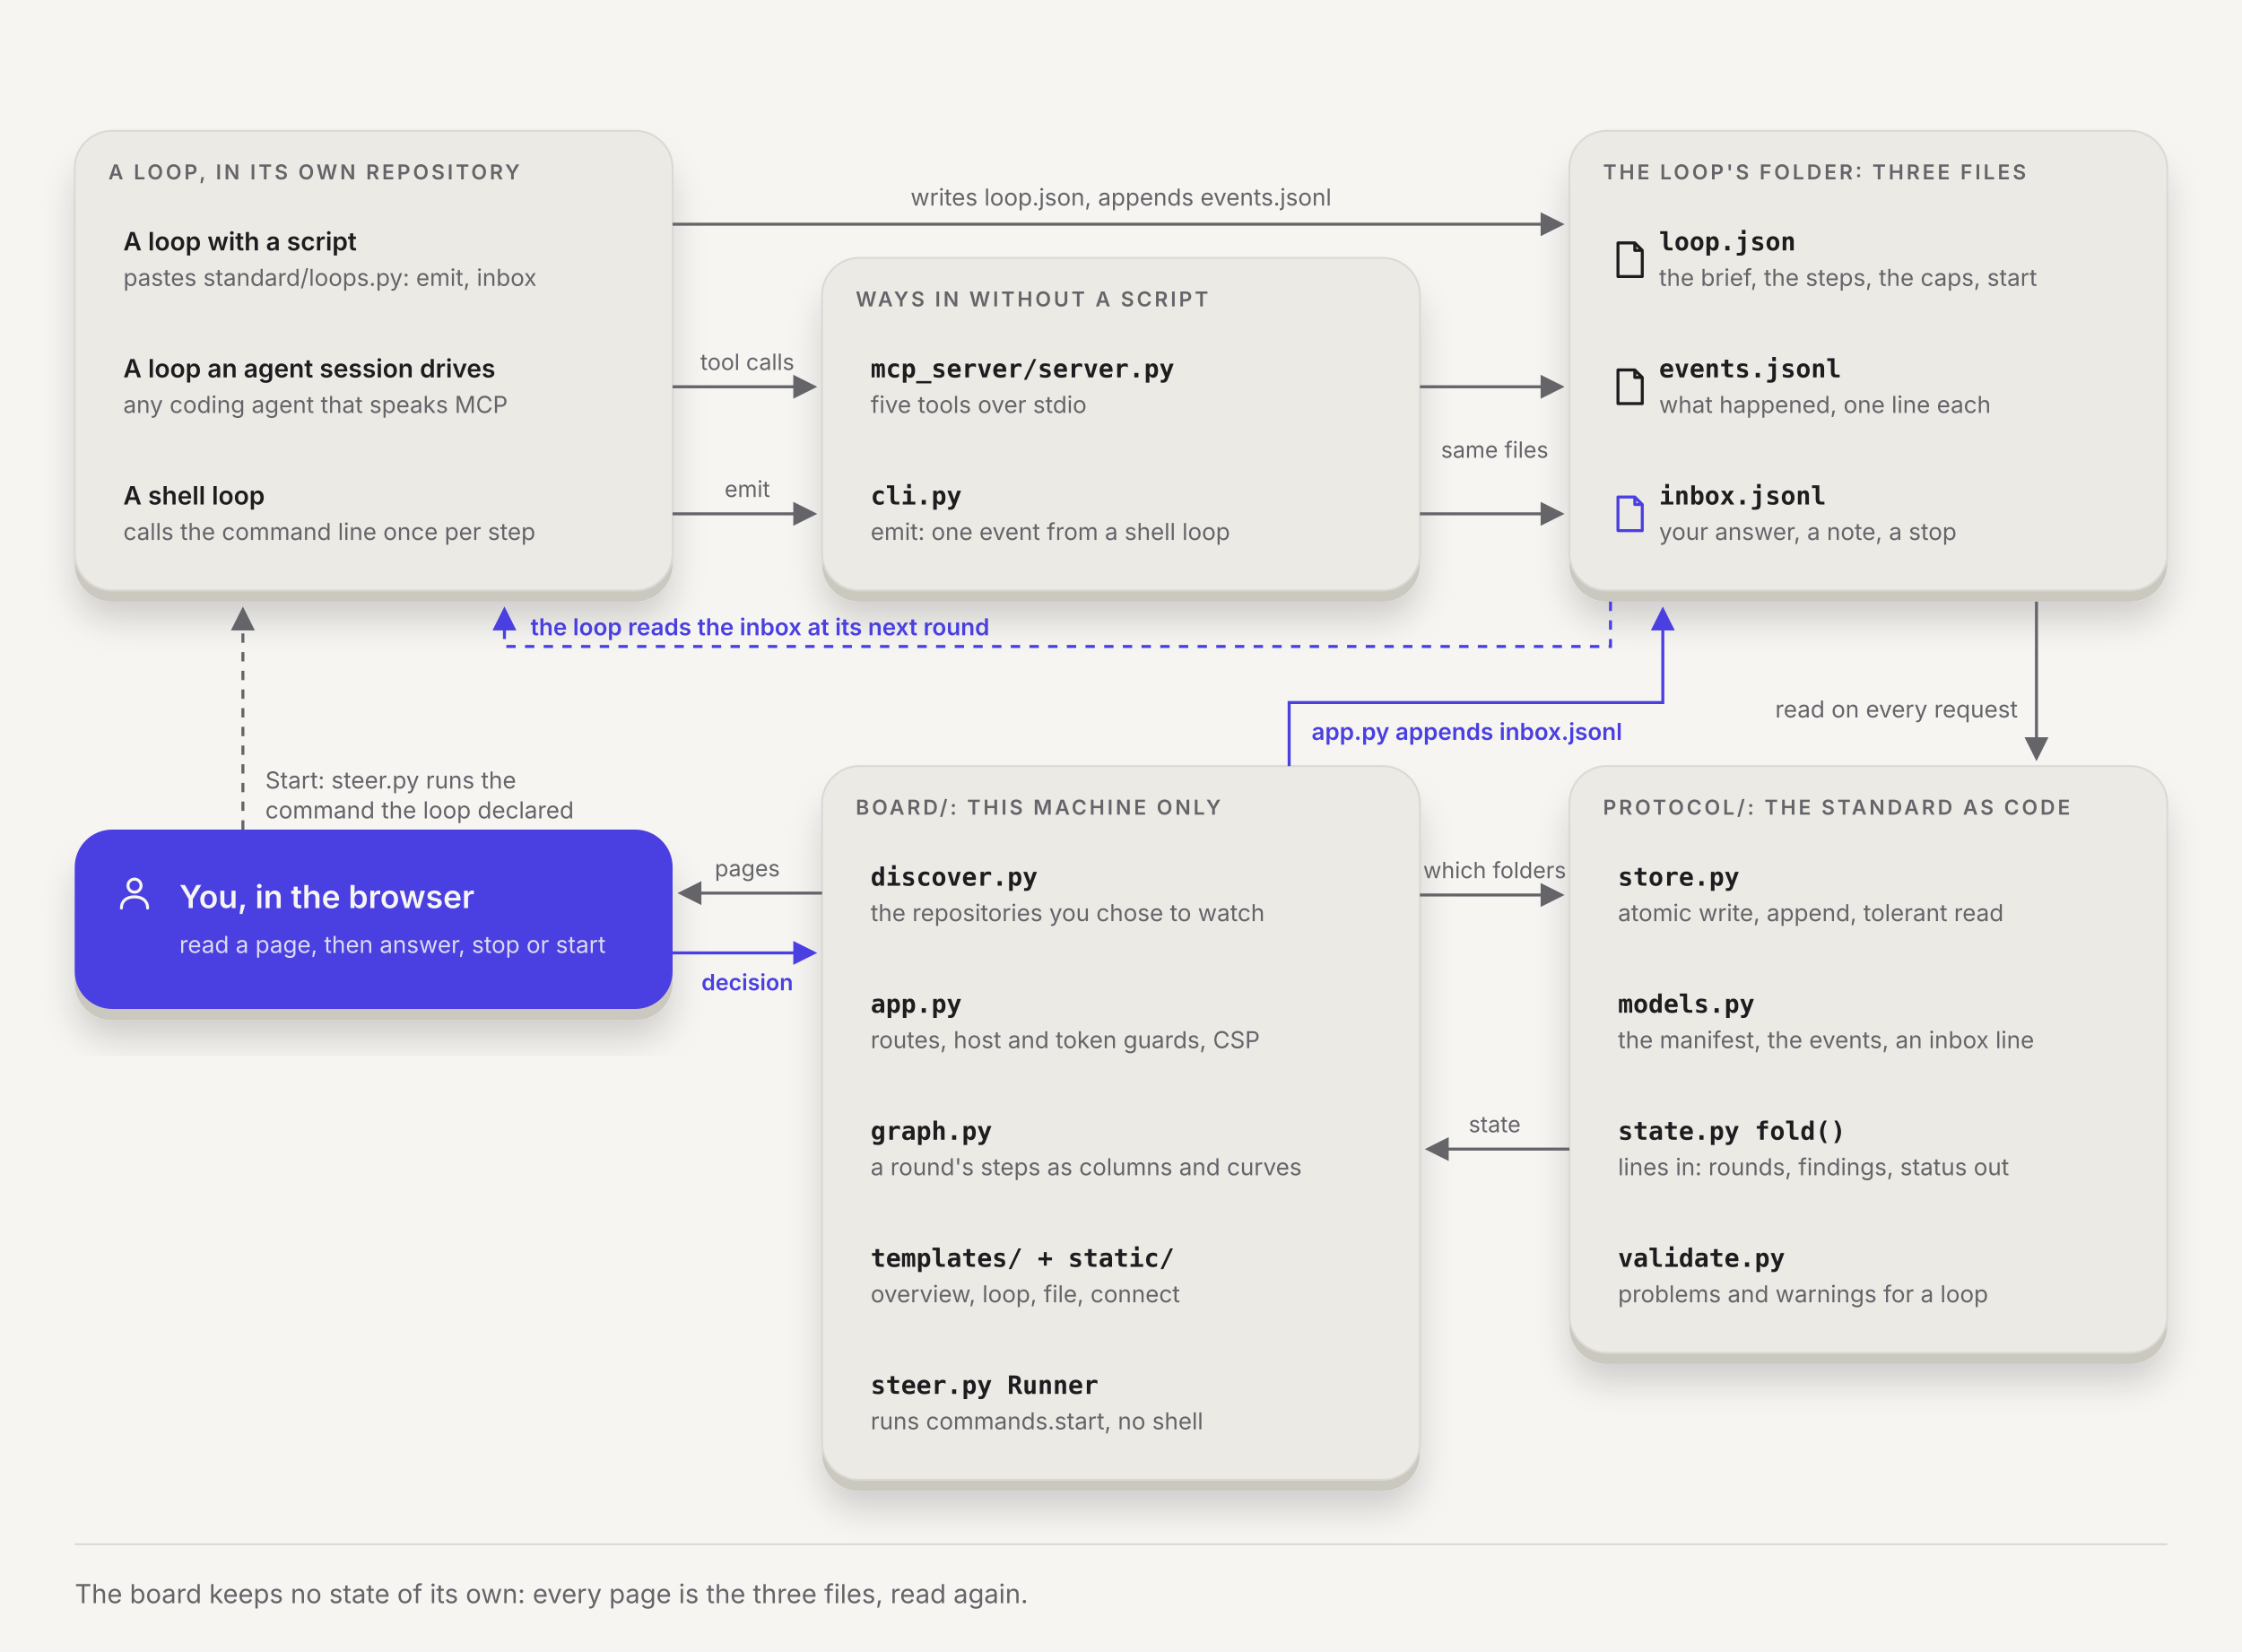
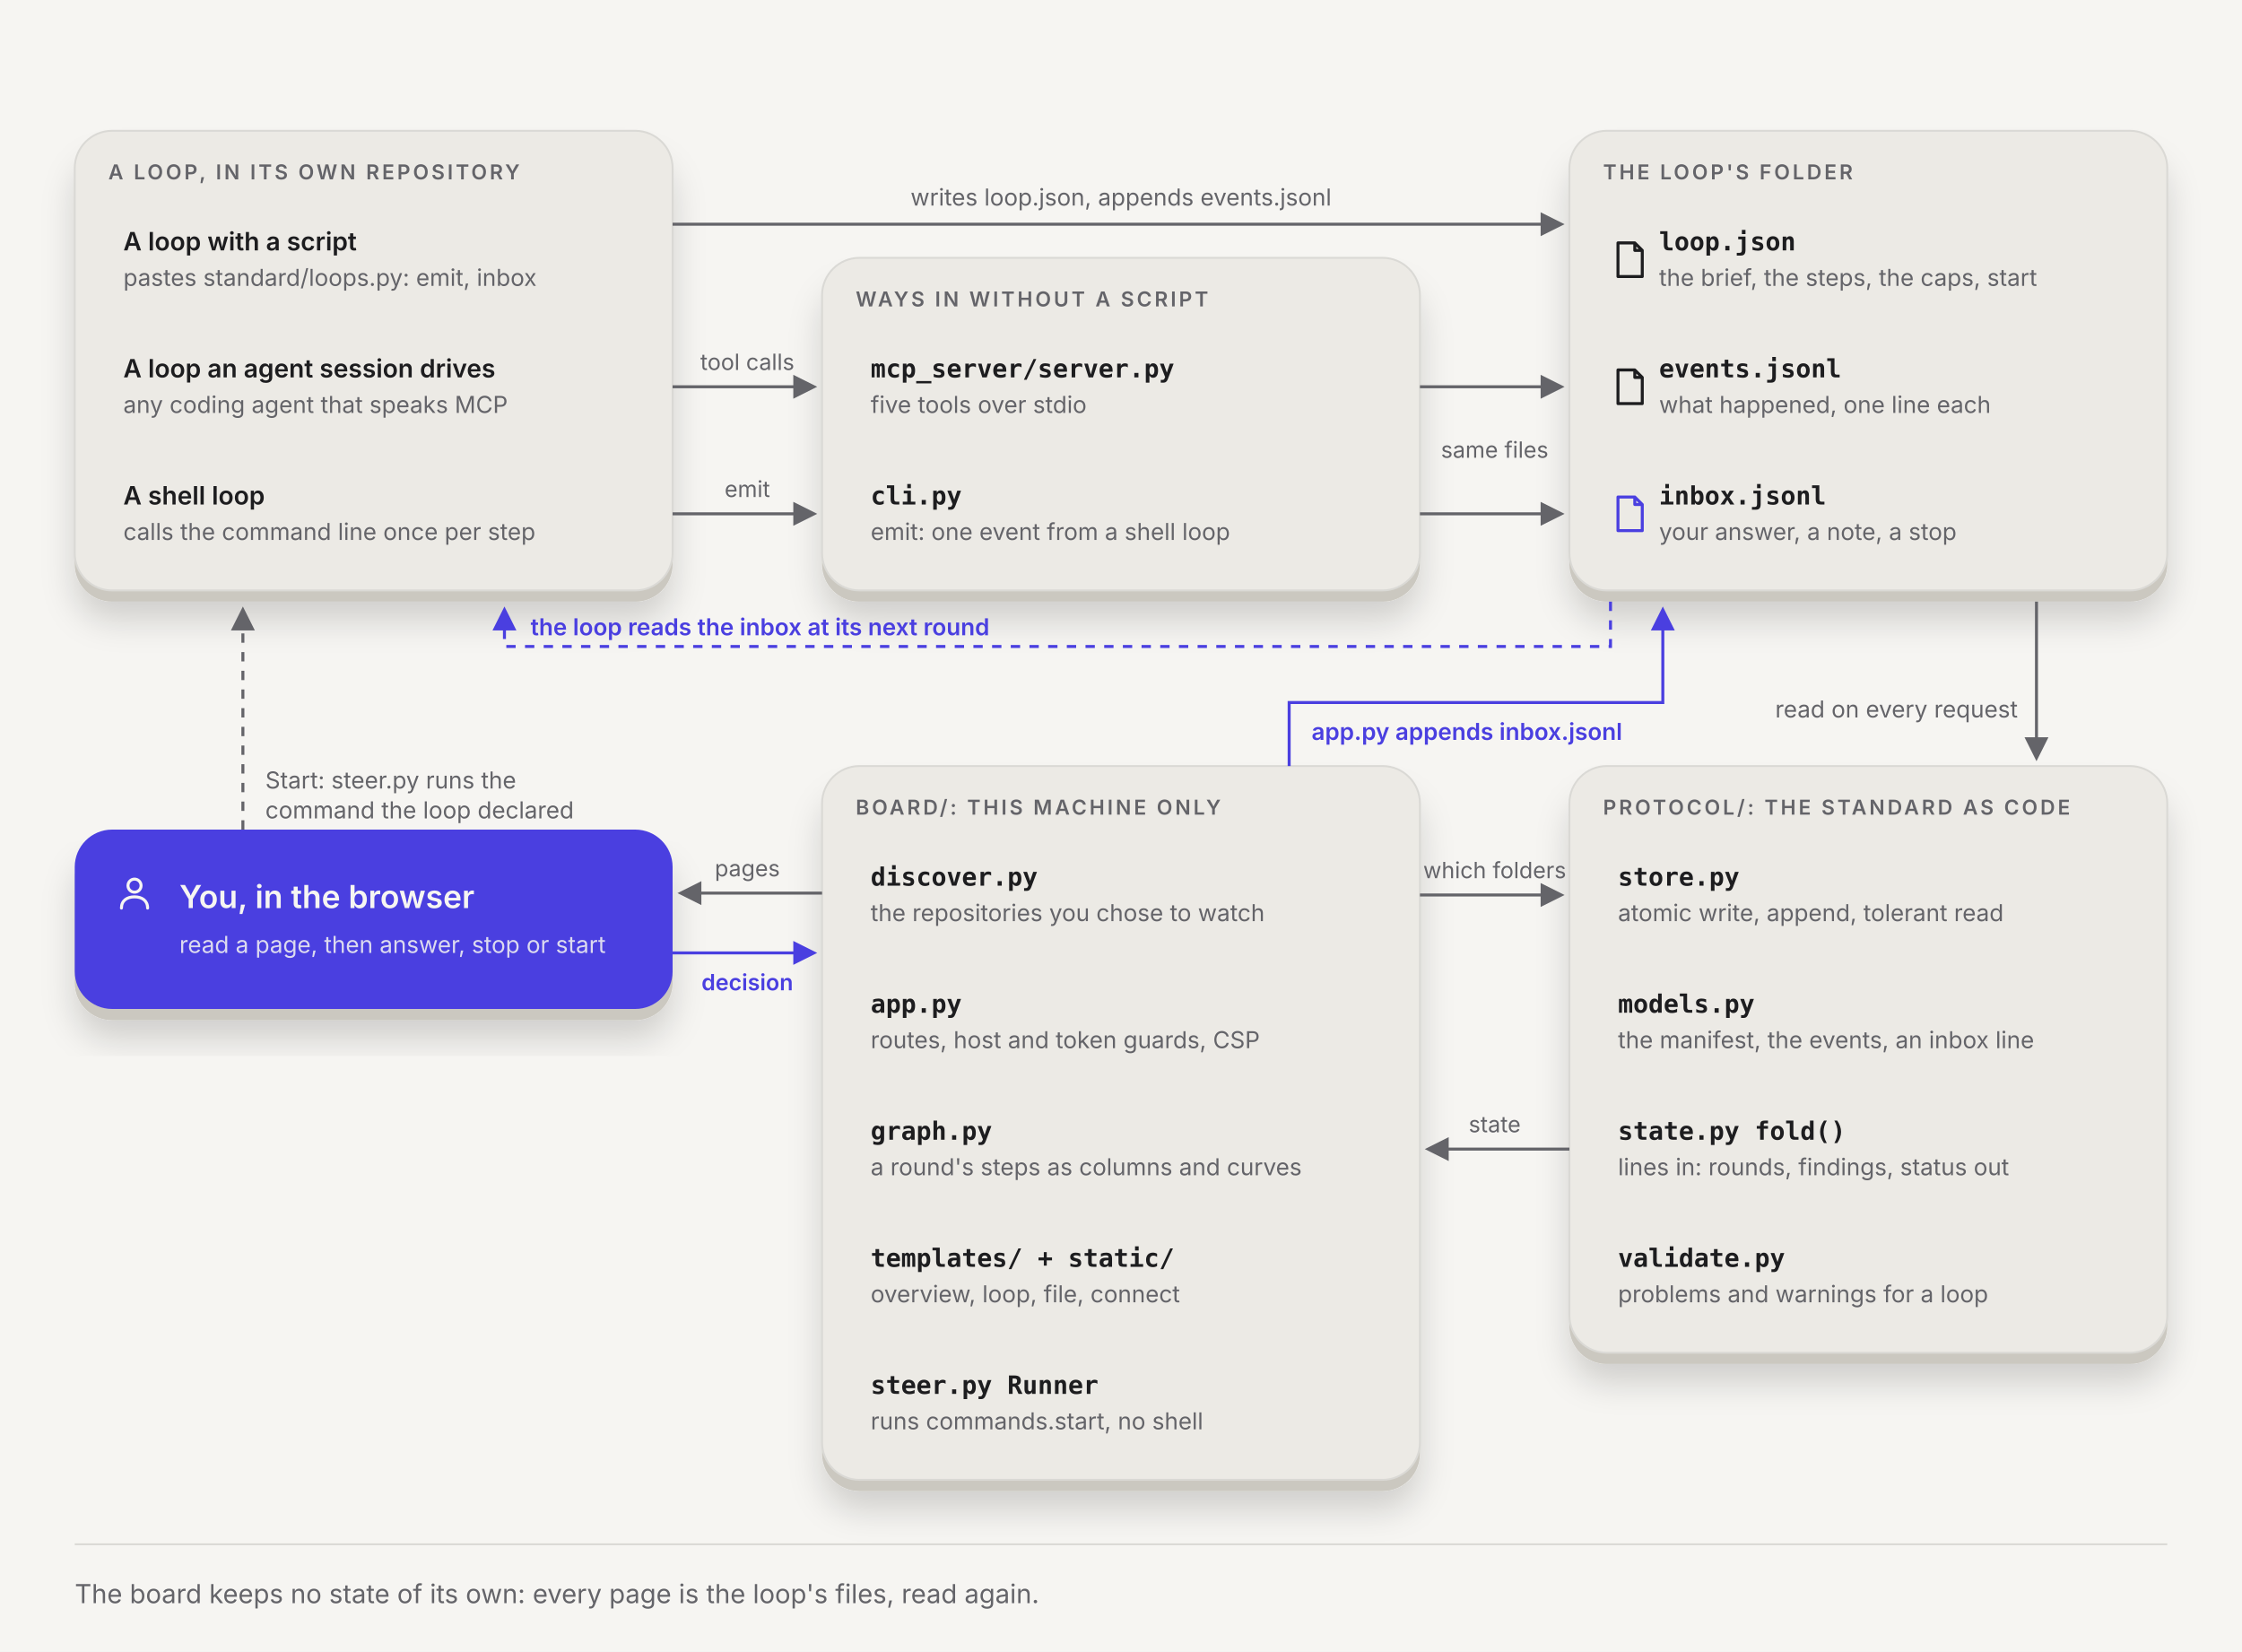
<svg xmlns="http://www.w3.org/2000/svg" width="1200" height="884" viewBox="0 0 1200 884" role="img" aria-label="The parts of Loopcaptain, file by file. A loop in its own repository writes loop.json and appends events.jsonl, either from a script that pastes the helper, or through the MCP server or the command line, which write the same files. The board finds the watched repositories, reads the folder through protocol/store.py on every request, folds the lines into a state in protocol/state.py and renders pages. You read a page and decide: an answer or a stop is appended to inbox.jsonl by app.py, which the loop reads at its next round, and Start runs the one command the loop declared.">
  <rect width="1200" height="884" fill="#F6F5F2" />
  <defs>
    <marker id="tip" viewBox="0 0 8 8" refX="6.5" refY="4" markerWidth="8" markerHeight="8" orient="auto-start-reverse">
      <path d="M0 0 L8 4 L0 8 z" fill="#646469" />
    </marker>
    <marker id="tip-red" viewBox="0 0 8 8" refX="6.5" refY="4" markerWidth="8" markerHeight="8" orient="auto-start-reverse">
      <path d="M0 0 L8 4 L0 8 z" fill="#4A3FE0" />
    </marker>
    <filter id="lift" x="-10%" y="-10%" width="120%" height="130%">
      <feDropShadow dx="0" dy="10" stdDeviation="9" flood-color="#1D1D1F" flood-opacity="0.16" />
    </filter>
  </defs>
  <g font-family="Inter Tight, Inter, ui-sans-serif, -apple-system, Segoe UI, Helvetica, Arial, sans-serif">
    <rect x="40" y="76" width="320" height="246" rx="20" fill="#CBC8C0" filter="url(#lift)" />
    <rect x="40" y="70" width="320" height="246" rx="20" fill="#ECEAE5" stroke="#DAD9D5" />
    <text x="58" y="96" font-size="11" font-weight="600" fill="#646469" letter-spacing="1.4">A LOOP, IN ITS OWN REPOSITORY</text>
    <rect x="52" y="110" width="-22.8" height="58" rx="12" fill="#FFFFFF" stroke="#DAD9D5" stroke-width="1.2" />
    <text x="66" y="134" font-size="13.5" font-weight="600" fill="#1D1D1F" font-family="Inter Tight, Inter, ui-sans-serif, -apple-system, Segoe UI, Helvetica, Arial, sans-serif">A loop with a script</text>
    <text x="66" y="153" font-size="12.5" font-weight="400" fill="#646469">pastes standard/loops.py: emit, inbox</text>
    <rect x="52" y="178" width="-22.8" height="58" rx="12" fill="#FFFFFF" stroke="#DAD9D5" stroke-width="1.2" />
    <text x="66" y="202" font-size="13.5" font-weight="600" fill="#1D1D1F" font-family="Inter Tight, Inter, ui-sans-serif, -apple-system, Segoe UI, Helvetica, Arial, sans-serif">A loop an agent session drives</text>
    <text x="66" y="221" font-size="12.5" font-weight="400" fill="#646469">any coding agent that speaks MCP</text>
    <rect x="52" y="246" width="-22.8" height="58" rx="12" fill="#FFFFFF" stroke="#DAD9D5" stroke-width="1.2" />
    <text x="66" y="270" font-size="13.5" font-weight="600" fill="#1D1D1F" font-family="Inter Tight, Inter, ui-sans-serif, -apple-system, Segoe UI, Helvetica, Arial, sans-serif">A shell loop</text>
    <text x="66" y="289" font-size="12.5" font-weight="400" fill="#646469">calls the command line once per step</text>
    <rect x="440" y="144" width="320" height="178" rx="20" fill="#CBC8C0" filter="url(#lift)" />
    <rect x="440" y="138" width="320" height="178" rx="20" fill="#ECEAE5" stroke="#DAD9D5" />
    <text x="458" y="164" font-size="11" font-weight="600" fill="#646469" letter-spacing="1.4">WAYS IN WITHOUT A SCRIPT</text>
    <rect x="452" y="178" width="-22.8" height="58" rx="12" fill="#FFFFFF" stroke="#DAD9D5" stroke-width="1.2" />
    <text x="466" y="202" font-size="13.5" font-weight="600" fill="#1D1D1F" font-family="ui-monospace, SF Mono, Menlo, monospace">mcp_server/server.py</text>
    <text x="466" y="221" font-size="12.5" font-weight="400" fill="#646469">five tools over stdio</text>
    <rect x="452" y="246" width="-22.8" height="58" rx="12" fill="#FFFFFF" stroke="#DAD9D5" stroke-width="1.2" />
    <text x="466" y="270" font-size="13.5" font-weight="600" fill="#1D1D1F" font-family="ui-monospace, SF Mono, Menlo, monospace">cli.py</text>
    <text x="466" y="289" font-size="12.5" font-weight="400" fill="#646469">emit: one event from a shell loop</text>
    <rect x="840" y="76" width="320" height="246" rx="20" fill="#CBC8C0" filter="url(#lift)" />
    <rect x="840" y="70" width="320" height="246" rx="20" fill="#ECEAE5" stroke="#DAD9D5" />
-     <text x="858" y="96" font-size="11" font-weight="600" fill="#646469" letter-spacing="1.4">THE LOOP'S FOLDER: THREE FILES</text>
+     <text x="858" y="96" font-size="11" font-weight="600" fill="#646469" letter-spacing="1.4">THE LOOP'S FOLDER</text>
    <rect x="852" y="110" width="-22.8" height="58" rx="12" fill="#FFFFFF" stroke="#DAD9D5" stroke-width="1.2" />
    <g transform="translate(860 127)" fill="none" stroke="#1D1D1F" stroke-width="1.6" stroke-linecap="round" stroke-linejoin="round">
      <path d="M6 3h9l4 4v14H6z M15 3v4h4" />
    </g>
    <text x="888" y="134" font-size="13.5" font-weight="600" fill="#1D1D1F" font-family="ui-monospace, SF Mono, Menlo, monospace">loop.json</text>
    <text x="888" y="153" font-size="12.5" font-weight="400" fill="#646469">the brief, the steps, the caps, start</text>
    <rect x="852" y="178" width="-22.8" height="58" rx="12" fill="#FFFFFF" stroke="#DAD9D5" stroke-width="1.2" />
    <g transform="translate(860 195)" fill="none" stroke="#1D1D1F" stroke-width="1.6" stroke-linecap="round" stroke-linejoin="round">
      <path d="M6 3h9l4 4v14H6z M15 3v4h4" />
    </g>
    <text x="888" y="202" font-size="13.5" font-weight="600" fill="#1D1D1F" font-family="ui-monospace, SF Mono, Menlo, monospace">events.jsonl</text>
    <text x="888" y="221" font-size="12.5" font-weight="400" fill="#646469">what happened, one line each</text>
    <rect x="852" y="246" width="-22.8" height="58" rx="12" fill="#FFFFFF" stroke="#DAD9D5" stroke-width="1.2" />
    <g transform="translate(860 263)" fill="none" stroke="#4A3FE0" stroke-width="1.6" stroke-linecap="round" stroke-linejoin="round">
      <path d="M6 3h9l4 4v14H6z M15 3v4h4" />
    </g>
    <text x="888" y="270" font-size="13.5" font-weight="600" fill="#1D1D1F" font-family="ui-monospace, SF Mono, Menlo, monospace">inbox.jsonl</text>
    <text x="888" y="289" font-size="12.5" font-weight="400" fill="#646469">your answer, a note, a stop</text>
    <rect x="840" y="416" width="320" height="314" rx="20" fill="#CBC8C0" filter="url(#lift)" />
    <rect x="840" y="410" width="320" height="314" rx="20" fill="#ECEAE5" stroke="#DAD9D5" />
    <text x="858" y="436" font-size="11" font-weight="600" fill="#646469" letter-spacing="1.4">PROTOCOL/: THE STANDARD AS CODE</text>
    <rect x="852" y="450" width="-22.8" height="58" rx="12" fill="#FFFFFF" stroke="#DAD9D5" stroke-width="1.2" />
    <text x="866" y="474" font-size="13.5" font-weight="600" fill="#1D1D1F" font-family="ui-monospace, SF Mono, Menlo, monospace">store.py</text>
    <text x="866" y="493" font-size="12.5" font-weight="400" fill="#646469">atomic write, append, tolerant read</text>
    <rect x="852" y="518" width="-22.8" height="58" rx="12" fill="#FFFFFF" stroke="#DAD9D5" stroke-width="1.2" />
    <text x="866" y="542" font-size="13.5" font-weight="600" fill="#1D1D1F" font-family="ui-monospace, SF Mono, Menlo, monospace">models.py</text>
    <text x="866" y="561" font-size="12.5" font-weight="400" fill="#646469">the manifest, the events, an inbox line</text>
    <rect x="852" y="586" width="-22" height="58" rx="12" fill="#FFFFFF" stroke="#4A3FE0" stroke-width="2" />
    <text x="866" y="610" font-size="13.5" font-weight="600" fill="#1D1D1F" font-family="ui-monospace, SF Mono, Menlo, monospace">state.py  fold()</text>
    <text x="866" y="629" font-size="12.5" font-weight="400" fill="#646469">lines in: rounds, findings, status out</text>
    <rect x="852" y="654" width="-22.8" height="58" rx="12" fill="#FFFFFF" stroke="#DAD9D5" stroke-width="1.2" />
    <text x="866" y="678" font-size="13.5" font-weight="600" fill="#1D1D1F" font-family="ui-monospace, SF Mono, Menlo, monospace">validate.py</text>
    <text x="866" y="697" font-size="12.5" font-weight="400" fill="#646469">problems and warnings for a loop</text>
    <rect x="440" y="416" width="320" height="382" rx="20" fill="#CBC8C0" filter="url(#lift)" />
    <rect x="440" y="410" width="320" height="382" rx="20" fill="#ECEAE5" stroke="#DAD9D5" />
    <text x="458" y="436" font-size="11" font-weight="600" fill="#646469" letter-spacing="1.4">BOARD/: THIS MACHINE ONLY</text>
    <rect x="452" y="450" width="-22.8" height="58" rx="12" fill="#FFFFFF" stroke="#DAD9D5" stroke-width="1.2" />
    <text x="466" y="474" font-size="13.5" font-weight="600" fill="#1D1D1F" font-family="ui-monospace, SF Mono, Menlo, monospace">discover.py</text>
    <text x="466" y="493" font-size="12.5" font-weight="400" fill="#646469">the repositories you chose to watch</text>
    <rect x="452" y="518" width="-22" height="58" rx="12" fill="#FFFFFF" stroke="#4A3FE0" stroke-width="2" />
    <text x="466" y="542" font-size="13.5" font-weight="600" fill="#1D1D1F" font-family="ui-monospace, SF Mono, Menlo, monospace">app.py</text>
    <text x="466" y="561" font-size="12.5" font-weight="400" fill="#646469">routes, host and token guards, CSP</text>
    <rect x="452" y="586" width="-22.8" height="58" rx="12" fill="#FFFFFF" stroke="#DAD9D5" stroke-width="1.2" />
    <text x="466" y="610" font-size="13.5" font-weight="600" fill="#1D1D1F" font-family="ui-monospace, SF Mono, Menlo, monospace">graph.py</text>
    <text x="466" y="629" font-size="12.5" font-weight="400" fill="#646469">a round's steps as columns and curves</text>
    <rect x="452" y="654" width="-22.8" height="58" rx="12" fill="#FFFFFF" stroke="#DAD9D5" stroke-width="1.2" />
    <text x="466" y="678" font-size="13.5" font-weight="600" fill="#1D1D1F" font-family="ui-monospace, SF Mono, Menlo, monospace">templates/ + static/</text>
    <text x="466" y="697" font-size="12.5" font-weight="400" fill="#646469">overview, loop, file, connect</text>
    <rect x="452" y="722" width="-22.8" height="58" rx="12" fill="#FFFFFF" stroke="#DAD9D5" stroke-width="1.2" />
    <text x="466" y="746" font-size="13.5" font-weight="600" fill="#1D1D1F" font-family="ui-monospace, SF Mono, Menlo, monospace">steer.py  Runner</text>
    <text x="466" y="765" font-size="12.5" font-weight="400" fill="#646469">runs commands.start, no shell</text>
    <rect x="40" y="450" width="320" height="96" rx="20" fill="#CBC8C0" filter="url(#lift)" />
    <rect x="40" y="444" width="320" height="96" rx="20" fill="#4A3FE0" />
    <g transform="translate(60 466)" fill="none" stroke="#F6F5F2" stroke-width="1.6" stroke-linecap="round" stroke-linejoin="round">
      <circle cx="12" cy="8" r="3.5" />
      <path d="M5 20c0-4 3-6 7-6s7 2 7 6" />
    </g>
    <text x="96" y="486" font-size="17" font-weight="600" fill="#F6F5F2">You, in the browser</text>
    <text x="96" y="510" font-size="12.5" font-weight="400" fill="#F6F5F2" fill-opacity="0.85">read a page, then answer, stop or start</text>
    <path d="M 360 120 H 835" fill="none" stroke="#646469" stroke-width="1.6" marker-end="url(#tip)" />
    <text x="600" y="110" font-size="12.5" font-weight="400" fill="#646469" text-anchor="middle">writes loop.json, appends events.jsonl</text>
    <path d="M 360 207 H 435" fill="none" stroke="#646469" stroke-width="1.6" marker-end="url(#tip)" />
    <text x="400" y="198" font-size="12" font-weight="400" fill="#646469" text-anchor="middle">tool calls</text>
    <path d="M 360 275 H 435" fill="none" stroke="#646469" stroke-width="1.6" marker-end="url(#tip)" />
    <text x="400" y="266" font-size="12" font-weight="400" fill="#646469" text-anchor="middle">emit</text>
    <path d="M 760 207 H 835" fill="none" stroke="#646469" stroke-width="1.6" marker-end="url(#tip)" />
    <path d="M 760 275 H 835" fill="none" stroke="#646469" stroke-width="1.6" marker-end="url(#tip)" />
    <text x="800" y="245" font-size="12" font-weight="400" fill="#646469" text-anchor="middle">same files</text>
    <path d="M 1090 322 V 405" fill="none" stroke="#646469" stroke-width="1.6" marker-end="url(#tip)" />
    <text x="1080" y="384" font-size="12.5" font-weight="400" fill="#646469" text-anchor="end">read on every request</text>
    <path d="M 840 615 H 765" fill="none" stroke="#646469" stroke-width="1.6" marker-end="url(#tip)" />
    <text x="800" y="606" font-size="12" font-weight="400" fill="#646469" text-anchor="middle">state</text>
    <path d="M 760 479 H 835" fill="none" stroke="#646469" stroke-width="1.6" marker-end="url(#tip)" />
    <text x="800" y="470" font-size="12" font-weight="400" fill="#646469" text-anchor="middle">which folders</text>
    <path d="M 440 478 H 365" fill="none" stroke="#646469" stroke-width="1.6" marker-end="url(#tip)" />
    <text x="400" y="469" font-size="12" font-weight="400" fill="#646469" text-anchor="middle">pages</text>
    <path d="M 360 510 H 435" fill="none" stroke="#4A3FE0" stroke-width="1.6" marker-end="url(#tip-red)" />
    <text x="400" y="530" font-size="12" font-weight="600" fill="#4A3FE0" text-anchor="middle">decision</text>
    <path d="M 690 410 V 376 H 890 V 327" fill="none" stroke="#4A3FE0" stroke-width="1.6" marker-end="url(#tip-red)" />
    <text x="702" y="396" font-size="12.5" font-weight="600" fill="#4A3FE0">app.py appends inbox.jsonl</text>
    <path d="M 862 322 V 346 H 270 V 327" fill="none" stroke="#4A3FE0" stroke-width="1.6" stroke-dasharray="5 5" marker-end="url(#tip-red)" />
    <text x="284" y="340" font-size="12.5" font-weight="600" fill="#4A3FE0">the loop reads the inbox at its next round</text>
    <path d="M 130 444 V 327" fill="none" stroke="#646469" stroke-width="1.6" stroke-dasharray="5 5" marker-end="url(#tip)" />
    <text x="142" y="422" font-size="12.5" font-weight="400" fill="#646469">Start: steer.py runs the</text>
    <text x="142" y="438" font-size="12.5" font-weight="400" fill="#646469">command the loop declared</text>
    <rect x="40" y="826" width="1120" height="1" fill="#DAD9D5" />
-     <text x="40" y="858" font-size="14" font-weight="400" fill="#646469">The board keeps no state of its own: every page is the three files, read again.</text>
+     <text x="40" y="858" font-size="14" font-weight="400" fill="#646469">The board keeps no state of its own: every page is the loop's files, read again.</text>
  </g>
</svg>
